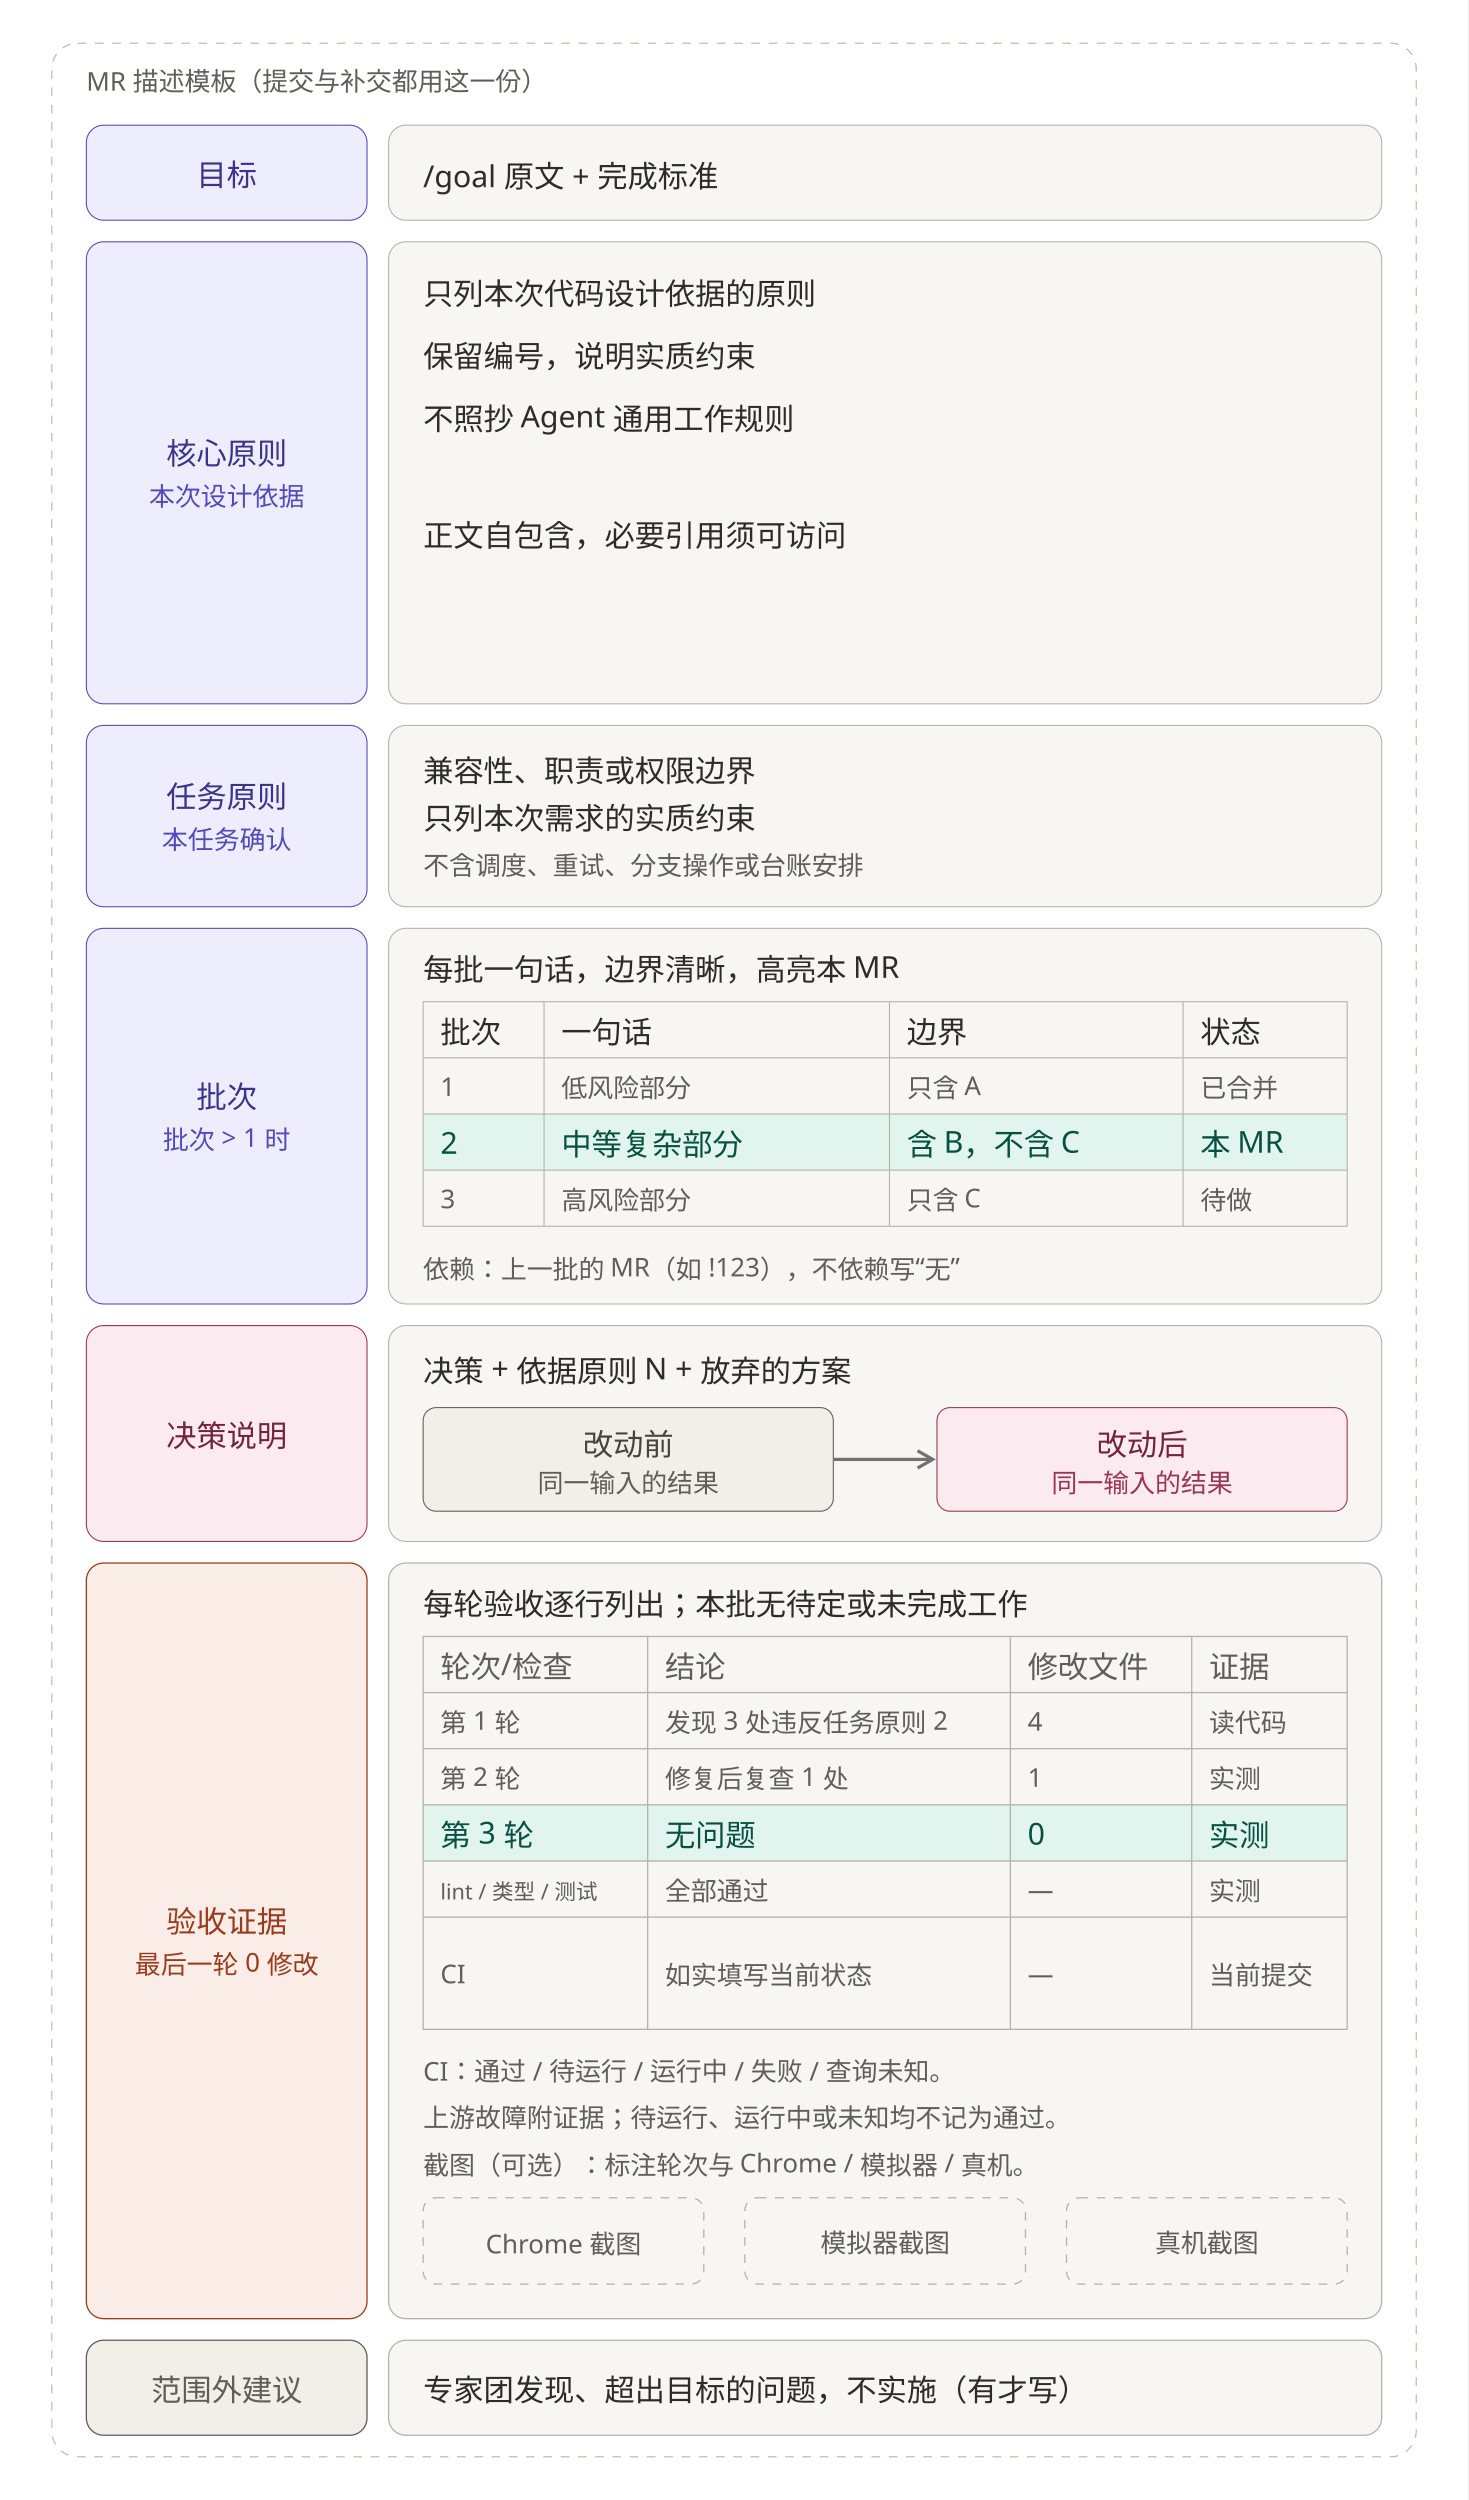
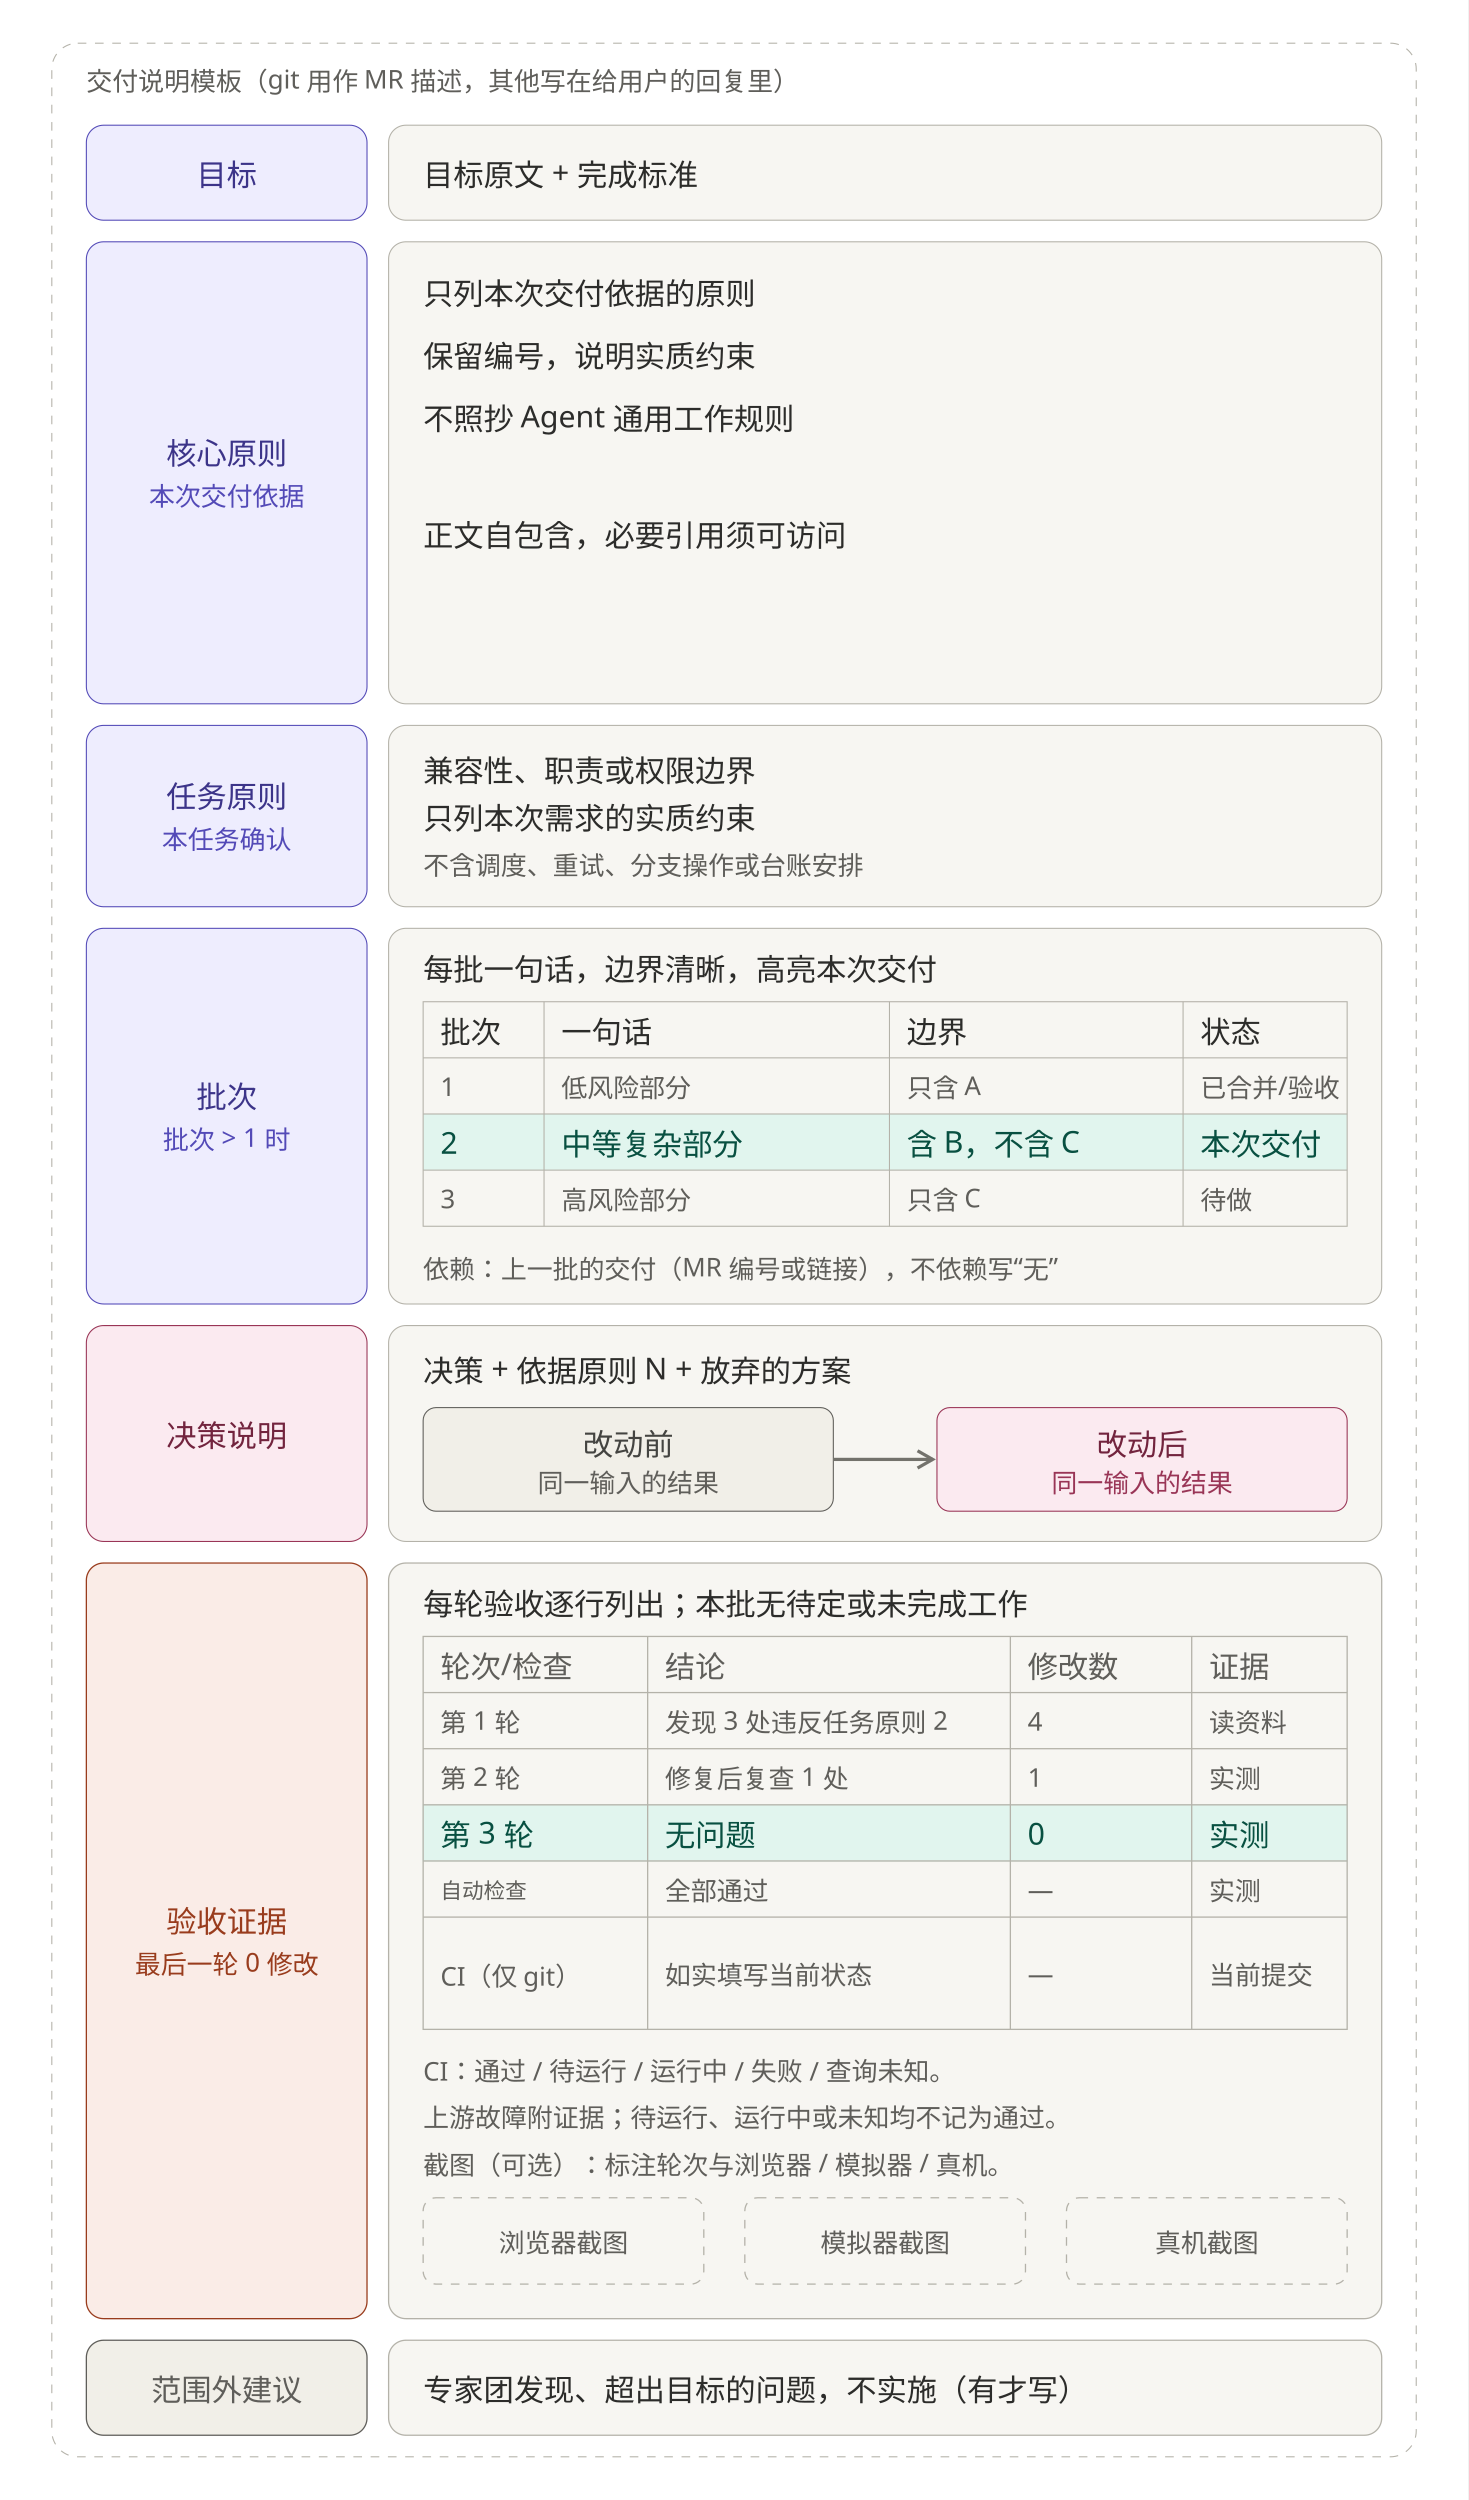
<svg xmlns="http://www.w3.org/2000/svg" width="680" height="1158" viewBox="0 0 680 1158" role="img">
  <defs>
    <marker id="arrow" viewBox="0 0 10 10" refX="8" refY="5" markerWidth="6" markerHeight="6" orient="auto-start-reverse">
      <path d="M2 1L8 5L2 9" fill="none" stroke="#73726C" stroke-width="1.5" stroke-linecap="round" stroke-linejoin="round" style="stroke:#73726C;stroke-width:1.5;fill:none;stroke-opacity:1" stroke-opacity="1" />
    </marker>
  </defs>
  <rect x="0" y="0" width="680" height="1432" fill="#FFFFFF" style="fill:#FFFFFF" />
  <rect x="24" y="20" width="632" height="1118" rx="12" fill="none" stroke="#B4B2A9" stroke-width="0.5" stroke-dasharray="4 4" style="stroke:#B4B2A9;stroke-width:0.5;stroke-dasharray:4 4;fill:none;stroke-opacity:1" stroke-opacity="1" />
-   <text x="40" y="42" text-anchor="start" font-size="12px" fill="#5F5E5A" font-family="STHeiti" style="fill:#5F5E5A;font-size:12px;font-family:STHeiti">MR 描述模板（提交与补交都用这一份）</text>
+   <text x="40" y="42" text-anchor="start" font-size="12px" fill="#5F5E5A" font-family="STHeiti" style="fill:#5F5E5A;font-size:12px;font-family:STHeiti">交付说明模板（git 用作 MR 描述，其他写在给用户的回复里）</text>
  <g>
    <rect x="40" y="58" width="130" height="44" rx="8" stroke-width="0.5" fill="#EEEDFE" stroke="#534AB7" style="stroke:#534AB7;stroke-width:0.5;fill:#EEEDFE;stroke-opacity:1" stroke-opacity="1" />
    <text x="105" y="80" text-anchor="middle" dominant-baseline="central" font-size="14px" font-weight="500" fill="#3C3489" font-family="STHeiti" style="fill:#3C3489;font-size:14px;font-weight:500;font-family:STHeiti">目标</text>
  </g>
  <rect x="180" y="58" width="460" height="44" rx="8" stroke-width="0.5" fill="#F7F6F2" stroke="#B4B2A9" style="stroke:#B4B2A9;stroke-width:0.5;fill:#F7F6F2;stroke-opacity:1" stroke-opacity="1" />
-   <text x="196" y="80" text-anchor="start" dominant-baseline="central" font-size="14px" fill="#2C2C2A" font-family="STHeiti" style="fill:#2C2C2A;font-size:14px;font-family:STHeiti">/goal 原文 + 完成标准</text>
+   <text x="196" y="80" text-anchor="start" dominant-baseline="central" font-size="14px" fill="#2C2C2A" font-family="STHeiti" style="fill:#2C2C2A;font-size:14px;font-family:STHeiti">目标原文 + 完成标准</text>
  <g>
    <rect x="40" y="112" width="130" height="214" rx="8" stroke-width="0.5" fill="#EEEDFE" stroke="#534AB7" style="stroke:#534AB7;stroke-width:0.5;fill:#EEEDFE;stroke-opacity:1" stroke-opacity="1" />
    <text x="105" y="209" text-anchor="middle" dominant-baseline="central" font-size="14px" font-weight="500" fill="#3C3489" font-family="STHeiti" style="fill:#3C3489;font-size:14px;font-weight:500;font-family:STHeiti">核心原则</text>
-     <text x="105" y="229" text-anchor="middle" dominant-baseline="central" font-size="12px" fill="#534AB7" font-family="STHeiti" style="fill:#534AB7;font-size:12px;font-family:STHeiti">本次设计依据</text>
+     <text x="105" y="229" text-anchor="middle" dominant-baseline="central" font-size="12px" fill="#534AB7" font-family="STHeiti" style="fill:#534AB7;font-size:12px;font-family:STHeiti">本次交付依据</text>
  </g>
  <rect x="180" y="112" width="460" height="214" rx="8" stroke-width="0.5" fill="#F7F6F2" stroke="#B4B2A9" style="stroke:#B4B2A9;stroke-width:0.5;fill:#F7F6F2;stroke-opacity:1" stroke-opacity="1" />
  <text x="196" y="132" text-anchor="start" dominant-baseline="central" font-size="14px" fill="#2C2C2A" font-family="STHeiti" style="fill:#2C2C2A;font-size:14px;font-family:STHeiti" />
  <text x="196" y="154" text-anchor="start" dominant-baseline="central" font-size="14px" fill="#2C2C2A" font-family="STHeiti" style="fill:#2C2C2A;font-size:14px;font-family:STHeiti" />
  <text x="196" y="176" text-anchor="start" dominant-baseline="central" font-size="14px" fill="#2C2C2A" font-family="STHeiti" style="fill:#2C2C2A;font-size:14px;font-family:STHeiti" />
  <text x="196" y="198" text-anchor="start" dominant-baseline="central" font-size="12px" fill="#5F5E5A" font-family="STHeiti" style="fill:#5F5E5A;font-size:12px;font-family:STHeiti" />
  <g>
    <rect x="40" y="336" width="130" height="84" rx="8" stroke-width="0.5" fill="#EEEDFE" stroke="#534AB7" style="stroke:#534AB7;stroke-width:0.5;fill:#EEEDFE;stroke-opacity:1" stroke-opacity="1" />
    <text x="105" y="368" text-anchor="middle" dominant-baseline="central" font-size="14px" font-weight="500" fill="#3C3489" font-family="STHeiti" style="fill:#3C3489;font-size:14px;font-weight:500;font-family:STHeiti">任务原则</text>
    <text x="105" y="388" text-anchor="middle" dominant-baseline="central" font-size="12px" fill="#534AB7" font-family="STHeiti" style="fill:#534AB7;font-size:12px;font-family:STHeiti">本任务确认</text>
  </g>
  <rect x="180" y="336" width="460" height="84" rx="8" stroke-width="0.5" fill="#F7F6F2" stroke="#B4B2A9" style="stroke:#B4B2A9;stroke-width:0.5;fill:#F7F6F2;stroke-opacity:1" stroke-opacity="1" />
  <text x="196" y="356" text-anchor="start" dominant-baseline="central" font-size="14px" fill="#2C2C2A" font-family="STHeiti" style="fill:#2C2C2A;font-size:14px;font-family:STHeiti">兼容性、职责或权限边界</text>
  <text x="196" y="378" text-anchor="start" dominant-baseline="central" font-size="14px" fill="#2C2C2A" font-family="STHeiti" style="fill:#2C2C2A;font-size:14px;font-family:STHeiti">只列本次需求的实质约束</text>
  <text x="196" y="400" text-anchor="start" dominant-baseline="central" font-size="12px" fill="#5F5E5A" font-family="STHeiti" style="fill:#5F5E5A;font-size:12px;font-family:STHeiti">不含调度、重试、分支操作或台账安排</text>
  <g>
    <rect x="40" y="430" width="130" height="174" rx="8" stroke-width="0.5" fill="#EEEDFE" stroke="#534AB7" style="stroke:#534AB7;stroke-width:0.5;fill:#EEEDFE;stroke-opacity:1" stroke-opacity="1" />
    <text x="105" y="507" text-anchor="middle" dominant-baseline="central" font-size="14px" font-weight="500" fill="#3C3489" font-family="STHeiti" style="fill:#3C3489;font-size:14px;font-weight:500;font-family:STHeiti">批次</text>
    <text x="105" y="527" text-anchor="middle" dominant-baseline="central" font-size="12px" fill="#534AB7" font-family="STHeiti" style="fill:#534AB7;font-size:12px;font-family:STHeiti">批次 &gt; 1 时</text>
  </g>
  <rect x="180" y="430" width="460" height="174" rx="8" stroke-width="0.5" fill="#F7F6F2" stroke="#B4B2A9" style="stroke:#B4B2A9;stroke-width:0.5;fill:#F7F6F2;stroke-opacity:1" stroke-opacity="1" />
-   <text x="196" y="448" text-anchor="start" dominant-baseline="central" font-size="14px" fill="#2C2C2A" font-family="STHeiti" style="fill:#2C2C2A;font-size:14px;font-family:STHeiti">每批一句话，边界清晰，高亮本 MR</text>
+   <text x="196" y="448" text-anchor="start" dominant-baseline="central" font-size="14px" fill="#2C2C2A" font-family="STHeiti" style="fill:#2C2C2A;font-size:14px;font-family:STHeiti">每批一句话，边界清晰，高亮本次交付</text>
  <rect x="196" y="516" width="428" height="26" stroke-width="0" fill="#E1F5EE" stroke="#0F6E56" style="stroke:#0F6E56;stroke-width:0;fill:#E1F5EE;stroke-opacity:1" stroke-opacity="1" />
  <rect x="196" y="464" width="428" height="104" stroke="#B4B2A9" stroke-width="0.5" fill="none" style="stroke:#B4B2A9;stroke-width:0.5;fill:none;stroke-opacity:1" stroke-opacity="1" />
  <line x1="196" y1="490" x2="624" y2="490" stroke="#B4B2A9" stroke-width="0.5" fill="none" style="stroke:#B4B2A9;stroke-width:0.5;fill:none;stroke-opacity:1" stroke-opacity="1" />
  <line x1="196" y1="516" x2="624" y2="516" stroke="#B4B2A9" stroke-width="0.5" fill="none" style="stroke:#B4B2A9;stroke-width:0.5;fill:none;stroke-opacity:1" stroke-opacity="1" />
  <line x1="196" y1="542" x2="624" y2="542" stroke="#B4B2A9" stroke-width="0.5" fill="none" style="stroke:#B4B2A9;stroke-width:0.5;fill:none;stroke-opacity:1" stroke-opacity="1" />
  <line x1="252" y1="464" x2="252" y2="568" stroke="#B4B2A9" stroke-width="0.5" fill="none" style="stroke:#B4B2A9;stroke-width:0.5;fill:none;stroke-opacity:1" stroke-opacity="1" />
  <line x1="412" y1="464" x2="412" y2="568" stroke="#B4B2A9" stroke-width="0.5" fill="none" style="stroke:#B4B2A9;stroke-width:0.5;fill:none;stroke-opacity:1" stroke-opacity="1" />
  <line x1="548" y1="464" x2="548" y2="568" stroke="#B4B2A9" stroke-width="0.5" fill="none" style="stroke:#B4B2A9;stroke-width:0.5;fill:none;stroke-opacity:1" stroke-opacity="1" />
  <text x="204" y="477" dominant-baseline="central" font-size="14px" font-weight="500" fill="#2C2C2A" font-family="STHeiti" style="fill:#2C2C2A;font-size:14px;font-weight:500;font-family:STHeiti">批次</text>
  <text x="260" y="477" dominant-baseline="central" font-size="14px" font-weight="500" fill="#2C2C2A" font-family="STHeiti" style="fill:#2C2C2A;font-size:14px;font-weight:500;font-family:STHeiti">一句话</text>
  <text x="420" y="477" dominant-baseline="central" font-size="14px" font-weight="500" fill="#2C2C2A" font-family="STHeiti" style="fill:#2C2C2A;font-size:14px;font-weight:500;font-family:STHeiti">边界</text>
  <text x="556" y="477" dominant-baseline="central" font-size="14px" font-weight="500" fill="#2C2C2A" font-family="STHeiti" style="fill:#2C2C2A;font-size:14px;font-weight:500;font-family:STHeiti">状态</text>
  <text x="204" y="503" dominant-baseline="central" font-size="12px" fill="#5F5E5A" font-family="STHeiti" style="fill:#5F5E5A;font-size:12px;font-family:STHeiti">1</text>
  <text x="260" y="503" dominant-baseline="central" font-size="12px" fill="#5F5E5A" font-family="STHeiti" style="fill:#5F5E5A;font-size:12px;font-family:STHeiti">低风险部分</text>
  <text x="420" y="503" dominant-baseline="central" font-size="12px" fill="#5F5E5A" font-family="STHeiti" style="fill:#5F5E5A;font-size:12px;font-family:STHeiti">只含 A</text>
-   <text x="556" y="503" dominant-baseline="central" font-size="12px" fill="#5F5E5A" font-family="STHeiti" style="fill:#5F5E5A;font-size:12px;font-family:STHeiti">已合并</text>
+   <text x="556" y="503" dominant-baseline="central" font-size="12px" fill="#5F5E5A" font-family="STHeiti" style="fill:#5F5E5A;font-size:12px;font-family:STHeiti">已合并/验收</text>
  <g>
    <text x="204" y="529" dominant-baseline="central" font-size="14px" font-weight="500" fill="#085041" font-family="STHeiti" style="fill:#085041;font-size:14px;font-weight:500;font-family:STHeiti">2</text>
    <text x="260" y="529" dominant-baseline="central" font-size="14px" font-weight="500" fill="#085041" font-family="STHeiti" style="fill:#085041;font-size:14px;font-weight:500;font-family:STHeiti">中等复杂部分</text>
    <text x="420" y="529" dominant-baseline="central" font-size="14px" font-weight="500" fill="#085041" font-family="STHeiti" style="fill:#085041;font-size:14px;font-weight:500;font-family:STHeiti">含 B，不含 C</text>
-     <text x="556" y="529" dominant-baseline="central" font-size="14px" font-weight="500" fill="#085041" font-family="STHeiti" style="fill:#085041;font-size:14px;font-weight:500;font-family:STHeiti">本 MR</text>
+     <text x="556" y="529" dominant-baseline="central" font-size="14px" font-weight="500" fill="#085041" font-family="STHeiti" style="fill:#085041;font-size:14px;font-weight:500;font-family:STHeiti">本次交付</text>
  </g>
  <text x="204" y="555" dominant-baseline="central" font-size="12px" fill="#5F5E5A" font-family="STHeiti" style="fill:#5F5E5A;font-size:12px;font-family:STHeiti">3</text>
  <text x="260" y="555" dominant-baseline="central" font-size="12px" fill="#5F5E5A" font-family="STHeiti" style="fill:#5F5E5A;font-size:12px;font-family:STHeiti">高风险部分</text>
  <text x="420" y="555" dominant-baseline="central" font-size="12px" fill="#5F5E5A" font-family="STHeiti" style="fill:#5F5E5A;font-size:12px;font-family:STHeiti">只含 C</text>
  <text x="556" y="555" dominant-baseline="central" font-size="12px" fill="#5F5E5A" font-family="STHeiti" style="fill:#5F5E5A;font-size:12px;font-family:STHeiti">待做</text>
-   <text x="196" y="587" text-anchor="start" dominant-baseline="central" font-size="12px" fill="#5F5E5A" font-family="STHeiti" style="fill:#5F5E5A;font-size:12px;font-family:STHeiti">依赖：上一批的 MR（如 !123），不依赖写“无”</text>
+   <text x="196" y="587" text-anchor="start" dominant-baseline="central" font-size="12px" fill="#5F5E5A" font-family="STHeiti" style="fill:#5F5E5A;font-size:12px;font-family:STHeiti">依赖：上一批的交付（MR 编号或链接），不依赖写“无”</text>
  <g>
    <rect x="40" y="614" width="130" height="100" rx="8" stroke-width="0.5" fill="#FBEAF0" stroke="#993556" style="stroke:#993556;stroke-width:0.5;fill:#FBEAF0;stroke-opacity:1" stroke-opacity="1" />
    <text x="105" y="664" text-anchor="middle" dominant-baseline="central" font-size="14px" font-weight="500" fill="#72243E" font-family="STHeiti" style="fill:#72243E;font-size:14px;font-weight:500;font-family:STHeiti">决策说明</text>
  </g>
  <rect x="180" y="614" width="460" height="100" rx="8" stroke-width="0.5" fill="#F7F6F2" stroke="#B4B2A9" style="stroke:#B4B2A9;stroke-width:0.5;fill:#F7F6F2;stroke-opacity:1" stroke-opacity="1" />
  <text x="196" y="634" text-anchor="start" dominant-baseline="central" font-size="14px" fill="#2C2C2A" font-family="STHeiti" style="fill:#2C2C2A;font-size:14px;font-family:STHeiti">决策 + 依据原则 N + 放弃的方案</text>
  <g>
    <rect x="196" y="652" width="190" height="48" rx="6" stroke-width="0.5" fill="#F1EFE8" stroke="#5F5E5A" style="stroke:#5F5E5A;stroke-width:0.5;fill:#F1EFE8;stroke-opacity:1" stroke-opacity="1" />
    <text x="291" y="668" text-anchor="middle" dominant-baseline="central" font-size="14px" font-weight="500" fill="#444441" font-family="STHeiti" style="fill:#444441;font-size:14px;font-weight:500;font-family:STHeiti">改动前</text>
    <text x="291" y="686" text-anchor="middle" dominant-baseline="central" font-size="12px" fill="#5F5E5A" font-family="STHeiti" style="fill:#5F5E5A;font-size:12px;font-family:STHeiti">同一输入的结果</text>
  </g>
  <line x1="386" y1="676" x2="432" y2="676" stroke="#73726C" stroke-width="1.5" fill="none" style="stroke:#73726C;stroke-width:1.5;fill:none;stroke-opacity:1" stroke-opacity="1" />
  <g>
    <rect x="434" y="652" width="190" height="48" rx="6" stroke-width="0.5" fill="#FBEAF0" stroke="#993556" style="stroke:#993556;stroke-width:0.5;fill:#FBEAF0;stroke-opacity:1" stroke-opacity="1" />
    <text x="529" y="668" text-anchor="middle" dominant-baseline="central" font-size="14px" font-weight="500" fill="#72243E" font-family="STHeiti" style="fill:#72243E;font-size:14px;font-weight:500;font-family:STHeiti">改动后</text>
    <text x="529" y="686" text-anchor="middle" dominant-baseline="central" font-size="12px" fill="#993556" font-family="STHeiti" style="fill:#993556;font-size:12px;font-family:STHeiti">同一输入的结果</text>
  </g>
  <line x1="196" y1="784" x2="624" y2="784" stroke="#B4B2A9" stroke-width="0.5" fill="none" style="stroke:#B4B2A9;stroke-width:0.5;fill:none;stroke-opacity:1" stroke-opacity="1" />
  <line x1="196" y1="810" x2="624" y2="810" stroke="#B4B2A9" stroke-width="0.5" fill="none" style="stroke:#B4B2A9;stroke-width:0.5;fill:none;stroke-opacity:1" stroke-opacity="1" />
  <line x1="196" y1="836" x2="624" y2="836" stroke="#B4B2A9" stroke-width="0.5" fill="none" style="stroke:#B4B2A9;stroke-width:0.5;fill:none;stroke-opacity:1" stroke-opacity="1" />
  <line x1="196" y1="862" x2="624" y2="862" stroke="#B4B2A9" stroke-width="0.5" fill="none" style="stroke:#B4B2A9;stroke-width:0.5;fill:none;stroke-opacity:1" stroke-opacity="1" />
  <line x1="196" y1="888" x2="624" y2="888" stroke="#B4B2A9" stroke-width="0.5" fill="none" style="stroke:#B4B2A9;stroke-width:0.5;fill:none;stroke-opacity:1" stroke-opacity="1" />
  <line x1="300" y1="758" x2="300" y2="914" stroke="#B4B2A9" stroke-width="0.5" fill="none" style="stroke:#B4B2A9;stroke-width:0.5;fill:none;stroke-opacity:1" stroke-opacity="1" />
  <line x1="468" y1="758" x2="468" y2="914" stroke="#B4B2A9" stroke-width="0.5" fill="none" style="stroke:#B4B2A9;stroke-width:0.5;fill:none;stroke-opacity:1" stroke-opacity="1" />
  <line x1="552" y1="758" x2="552" y2="914" stroke="#B4B2A9" stroke-width="0.5" fill="none" style="stroke:#B4B2A9;stroke-width:0.5;fill:none;stroke-opacity:1" stroke-opacity="1" />
  <text x="196" y="223" text-anchor="start" dominant-baseline="central" font-size="12px" fill="#5F5E5A" font-family="STHeiti" style="fill:#5F5E5A;font-size:12px;font-family:STHeiti" />
  <text x="196" y="247" text-anchor="start" dominant-baseline="central" font-size="12px" fill="#5F5E5A" font-family="STHeiti" style="fill:#5F5E5A;font-size:12px;font-family:STHeiti" />
  <text x="196" y="271" text-anchor="start" dominant-baseline="central" font-size="12px" fill="#5F5E5A" font-family="STHeiti" style="fill:#5F5E5A;font-size:12px;font-family:STHeiti" />
  <text x="196" y="295" text-anchor="start" dominant-baseline="central" font-size="12px" fill="#5F5E5A" font-family="STHeiti" style="fill:#5F5E5A;font-size:12px;font-family:STHeiti" />
  <path d="M425 672 L432 676 L425 680" fill="none" stroke="#73726C" stroke-width="1.5" />
  <rect x="40" y="724" width="130" height="350" rx="8" fill="#FAECE7" stroke="#993C1D" stroke-width="0.6" />
  <rect x="180" y="724" width="460" height="350" rx="8" fill="#F7F6F2" stroke="#B4B2A9" stroke-width="0.6" />
  <text x="105" y="889.0" text-anchor="middle" dominant-baseline="central" font-family="STHeiti" font-size="14px" font-weight="500" fill="#993C1D">验收证据</text>
  <text x="105" y="909.0" text-anchor="middle" dominant-baseline="central" font-family="STHeiti" font-size="12px" font-weight="400" fill="#993C1D">最后一轮 0 修改</text>
  <text x="196" y="742" text-anchor="start" dominant-baseline="central" font-family="STHeiti" font-size="14px" font-weight="400" fill="#2C2C2A">每轮验收逐行列出；本批无待定或未完成工作</text>
  <rect x="196" y="836" width="428" height="26" rx="0" fill="#E1F5EE" stroke="#E1F5EE" stroke-width="0.6" />
  <rect x="196" y="758" width="428" height="182" fill="none" stroke="#B4B2A9" stroke-width="0.6" />
  <line x1="196" y1="784" x2="624" y2="784" stroke="#B4B2A9" stroke-width="0.6" />
  <line x1="196" y1="810" x2="624" y2="810" stroke="#B4B2A9" stroke-width="0.6" />
  <line x1="196" y1="836" x2="624" y2="836" stroke="#B4B2A9" stroke-width="0.6" />
  <line x1="196" y1="862" x2="624" y2="862" stroke="#B4B2A9" stroke-width="0.6" />
  <line x1="196" y1="888" x2="624" y2="888" stroke="#B4B2A9" stroke-width="0.6" />
  <line x1="300" y1="758" x2="300" y2="940" stroke="#B4B2A9" stroke-width="0.6" />
  <line x1="468" y1="758" x2="468" y2="940" stroke="#B4B2A9" stroke-width="0.6" />
  <line x1="552" y1="758" x2="552" y2="940" stroke="#B4B2A9" stroke-width="0.6" />
  <text x="204" y="771" text-anchor="start" dominant-baseline="central" font-family="STHeiti" font-size="14px" font-weight="500" fill="#5F5E5A">轮次/检查</text>
  <text x="308" y="771" text-anchor="start" dominant-baseline="central" font-family="STHeiti" font-size="14px" font-weight="500" fill="#5F5E5A">结论</text>
-   <text x="476" y="771" text-anchor="start" dominant-baseline="central" font-family="STHeiti" font-size="14px" font-weight="500" fill="#5F5E5A">修改文件</text>
+   <text x="476" y="771" text-anchor="start" dominant-baseline="central" font-family="STHeiti" font-size="14px" font-weight="500" fill="#5F5E5A">修改数</text>
  <text x="560" y="771" text-anchor="start" dominant-baseline="central" font-family="STHeiti" font-size="14px" font-weight="500" fill="#5F5E5A">证据</text>
  <text x="204" y="797" text-anchor="start" dominant-baseline="central" font-family="STHeiti" font-size="12px" font-weight="400" fill="#5F5E5A">第 1 轮</text>
  <text x="308" y="797" text-anchor="start" dominant-baseline="central" font-family="STHeiti" font-size="12px" font-weight="400" fill="#5F5E5A">发现 3 处违反任务原则 2</text>
  <text x="476" y="797" text-anchor="start" dominant-baseline="central" font-family="STHeiti" font-size="12px" font-weight="400" fill="#5F5E5A">4</text>
-   <text x="560" y="797" text-anchor="start" dominant-baseline="central" font-family="STHeiti" font-size="12px" font-weight="400" fill="#5F5E5A">读代码</text>
+   <text x="560" y="797" text-anchor="start" dominant-baseline="central" font-family="STHeiti" font-size="12px" font-weight="400" fill="#5F5E5A">读资料</text>
  <text x="204" y="823" text-anchor="start" dominant-baseline="central" font-family="STHeiti" font-size="12px" font-weight="400" fill="#5F5E5A">第 2 轮</text>
  <text x="308" y="823" text-anchor="start" dominant-baseline="central" font-family="STHeiti" font-size="12px" font-weight="400" fill="#5F5E5A">修复后复查 1 处</text>
  <text x="476" y="823" text-anchor="start" dominant-baseline="central" font-family="STHeiti" font-size="12px" font-weight="400" fill="#5F5E5A">1</text>
  <text x="560" y="823" text-anchor="start" dominant-baseline="central" font-family="STHeiti" font-size="12px" font-weight="400" fill="#5F5E5A">实测</text>
  <text x="204" y="849" text-anchor="start" dominant-baseline="central" font-family="STHeiti" font-size="14px" font-weight="500" fill="#085041">第 3 轮</text>
  <text x="308" y="849" text-anchor="start" dominant-baseline="central" font-family="STHeiti" font-size="14px" font-weight="500" fill="#085041">无问题</text>
  <text x="476" y="849" text-anchor="start" dominant-baseline="central" font-family="STHeiti" font-size="14px" font-weight="500" fill="#085041">0</text>
  <text x="560" y="849" text-anchor="start" dominant-baseline="central" font-family="STHeiti" font-size="14px" font-weight="500" fill="#085041">实测</text>
-   <text x="204" y="875" text-anchor="start" dominant-baseline="central" font-family="STHeiti" font-size="10px" font-weight="400" fill="#5F5E5A">lint / 类型 / 测试</text>
+   <text x="204" y="875" text-anchor="start" dominant-baseline="central" font-family="STHeiti" font-size="10px" font-weight="400" fill="#5F5E5A">自动检查</text>
  <text x="308" y="875" text-anchor="start" dominant-baseline="central" font-family="STHeiti" font-size="12px" font-weight="400" fill="#5F5E5A">全部通过</text>
  <text x="476" y="875" text-anchor="start" dominant-baseline="central" font-family="STHeiti" font-size="12px" font-weight="400" fill="#5F5E5A">—</text>
  <text x="560" y="875" text-anchor="start" dominant-baseline="central" font-family="STHeiti" font-size="12px" font-weight="400" fill="#5F5E5A">实测</text>
-   <text x="204" y="914" text-anchor="start" dominant-baseline="central" font-family="STHeiti" font-size="12px" font-weight="400" fill="#5F5E5A">CI</text>
+   <text x="204" y="914" text-anchor="start" dominant-baseline="central" font-family="STHeiti" font-size="12px" font-weight="400" fill="#5F5E5A">CI（仅 git）</text>
  <text x="308" y="914" text-anchor="start" dominant-baseline="central" font-family="STHeiti" font-size="12px" font-weight="400" fill="#5F5E5A">如实填写当前状态</text>
  <text x="476" y="914" text-anchor="start" dominant-baseline="central" font-family="STHeiti" font-size="12px" font-weight="400" fill="#5F5E5A">—</text>
  <text x="560" y="914" text-anchor="start" dominant-baseline="central" font-family="STHeiti" font-size="12px" font-weight="400" fill="#5F5E5A">当前提交</text>
  <text x="196" y="958" text-anchor="start" dominant-baseline="central" font-family="STHeiti" font-size="12px" font-weight="400" fill="#5F5E5A">CI：通过 / 待运行 / 运行中 / 失败 / 查询未知。</text>
  <text x="196" y="980" text-anchor="start" dominant-baseline="central" font-family="STHeiti" font-size="12px" font-weight="400" fill="#5F5E5A">上游故障附证据；待运行、运行中或未知均不记为通过。</text>
-   <text x="196" y="1002" text-anchor="start" dominant-baseline="central" font-family="STHeiti" font-size="12px" font-weight="400" fill="#5F5E5A">截图（可选）：标注轮次与 Chrome / 模拟器 / 真机。</text>
+   <text x="196" y="1002" text-anchor="start" dominant-baseline="central" font-family="STHeiti" font-size="12px" font-weight="400" fill="#5F5E5A">截图（可选）：标注轮次与浏览器 / 模拟器 / 真机。</text>
  <rect x="196" y="1018" width="130" height="40" rx="6" fill="none" stroke="#B4B2A9" stroke-width="0.6" stroke-dasharray="4 4" />
-   <text x="261" y="1038" text-anchor="middle" dominant-baseline="central" font-family="STHeiti" font-size="12px" font-weight="400" fill="#5F5E5A">Chrome 截图</text>
+   <text x="261" y="1038" text-anchor="middle" dominant-baseline="central" font-family="STHeiti" font-size="12px" font-weight="400" fill="#5F5E5A">浏览器截图</text>
  <rect x="345" y="1018" width="130" height="40" rx="6" fill="none" stroke="#B4B2A9" stroke-width="0.6" stroke-dasharray="4 4" />
  <text x="410" y="1038" text-anchor="middle" dominant-baseline="central" font-family="STHeiti" font-size="12px" font-weight="400" fill="#5F5E5A">模拟器截图</text>
  <rect x="494" y="1018" width="130" height="40" rx="6" fill="none" stroke="#B4B2A9" stroke-width="0.6" stroke-dasharray="4 4" />
  <text x="559" y="1038" text-anchor="middle" dominant-baseline="central" font-family="STHeiti" font-size="12px" font-weight="400" fill="#5F5E5A">真机截图</text>
  <rect x="40" y="1084" width="130" height="44" rx="8" fill="#F1EFE8" stroke="#5F5E5A" stroke-width="0.6" />
  <rect x="180" y="1084" width="460" height="44" rx="8" fill="#F7F6F2" stroke="#B4B2A9" stroke-width="0.6" />
  <text x="105" y="1106" text-anchor="middle" dominant-baseline="central" font-family="STHeiti" font-size="14px" font-weight="500" fill="#5F5E5A">范围外建议</text>
  <text x="196" y="1106" text-anchor="start" dominant-baseline="central" font-family="STHeiti" font-size="14px" font-weight="400" fill="#2C2C2A">专家团发现、超出目标的问题，不实施（有才写）</text>
-   <text x="196" y="135" font-family="STHeiti" font-size="14px" dominant-baseline="central" fill="#2C2C2A">只列本次代码设计依据的原则</text>
+   <text x="196" y="135" font-family="STHeiti" font-size="14px" dominant-baseline="central" fill="#2C2C2A">只列本次交付依据的原则</text>
  <text x="196" y="164" font-family="STHeiti" font-size="14px" dominant-baseline="central" fill="#2C2C2A">保留编号，说明实质约束</text>
  <text x="196" y="193" font-family="STHeiti" font-size="14px" dominant-baseline="central" fill="#2C2C2A">不照抄 Agent 通用工作规则</text>
  <text x="196" y="247" font-family="STHeiti" font-size="14px" dominant-baseline="central" fill="#2C2C2A">正文自包含，必要引用须可访问</text>
</svg>
